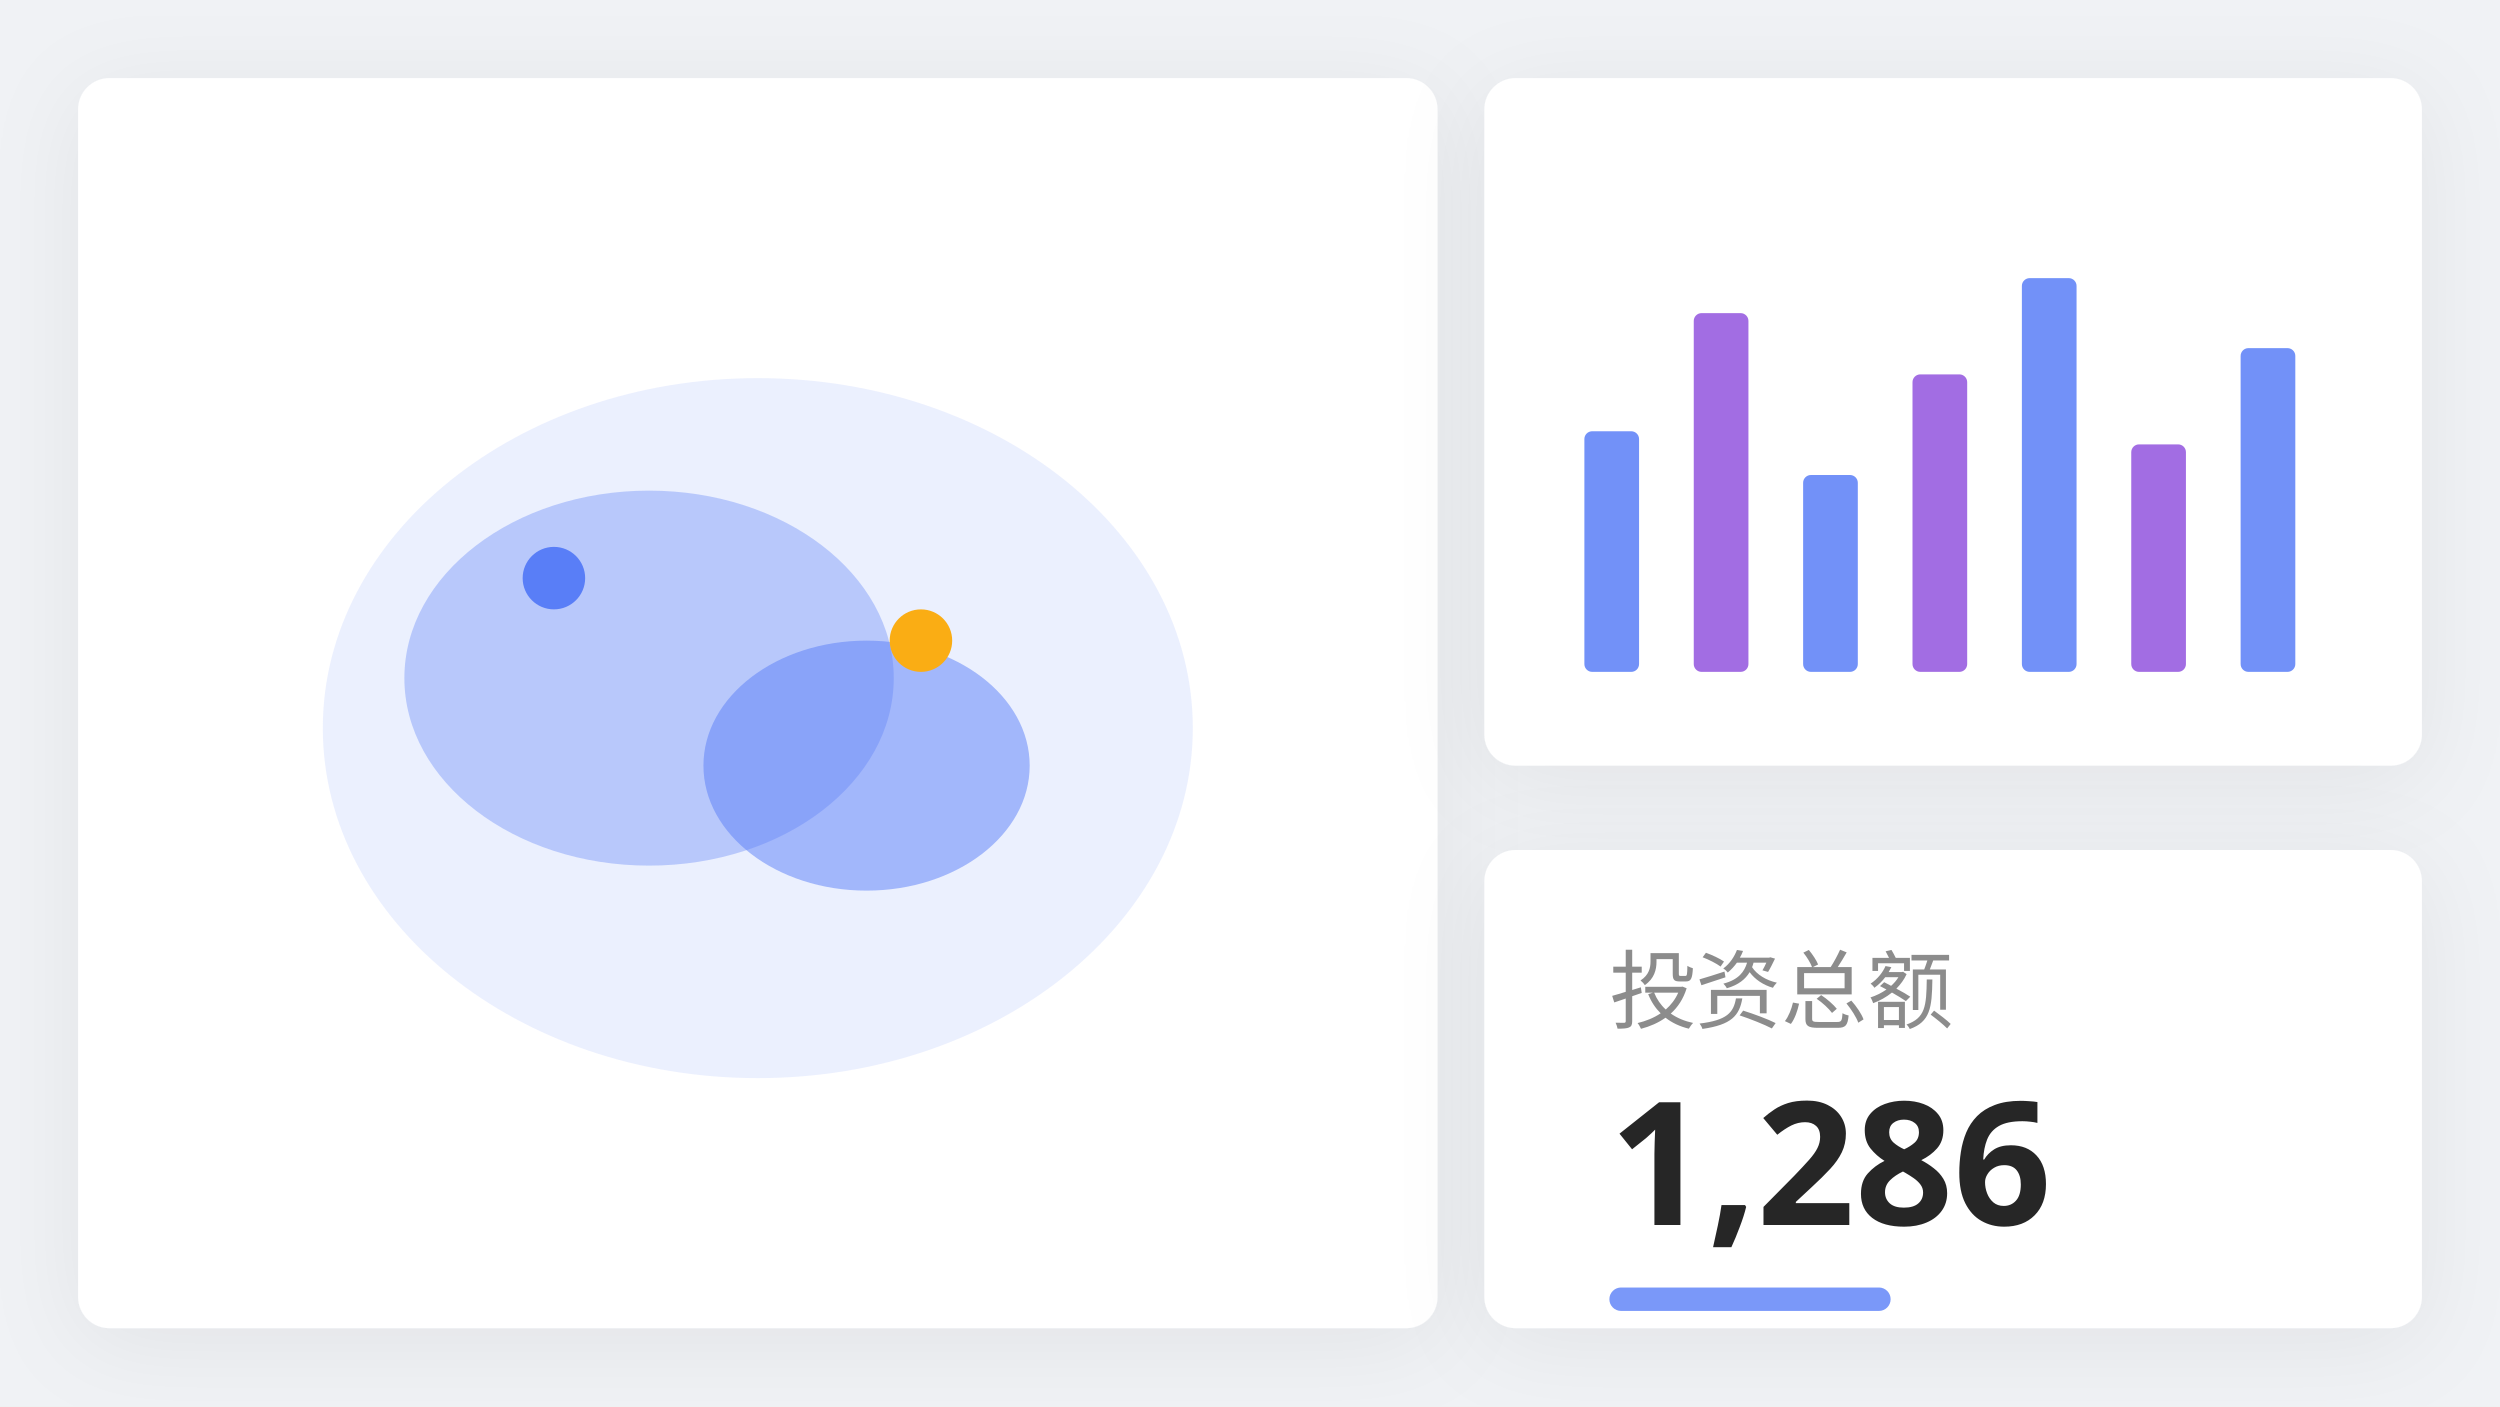
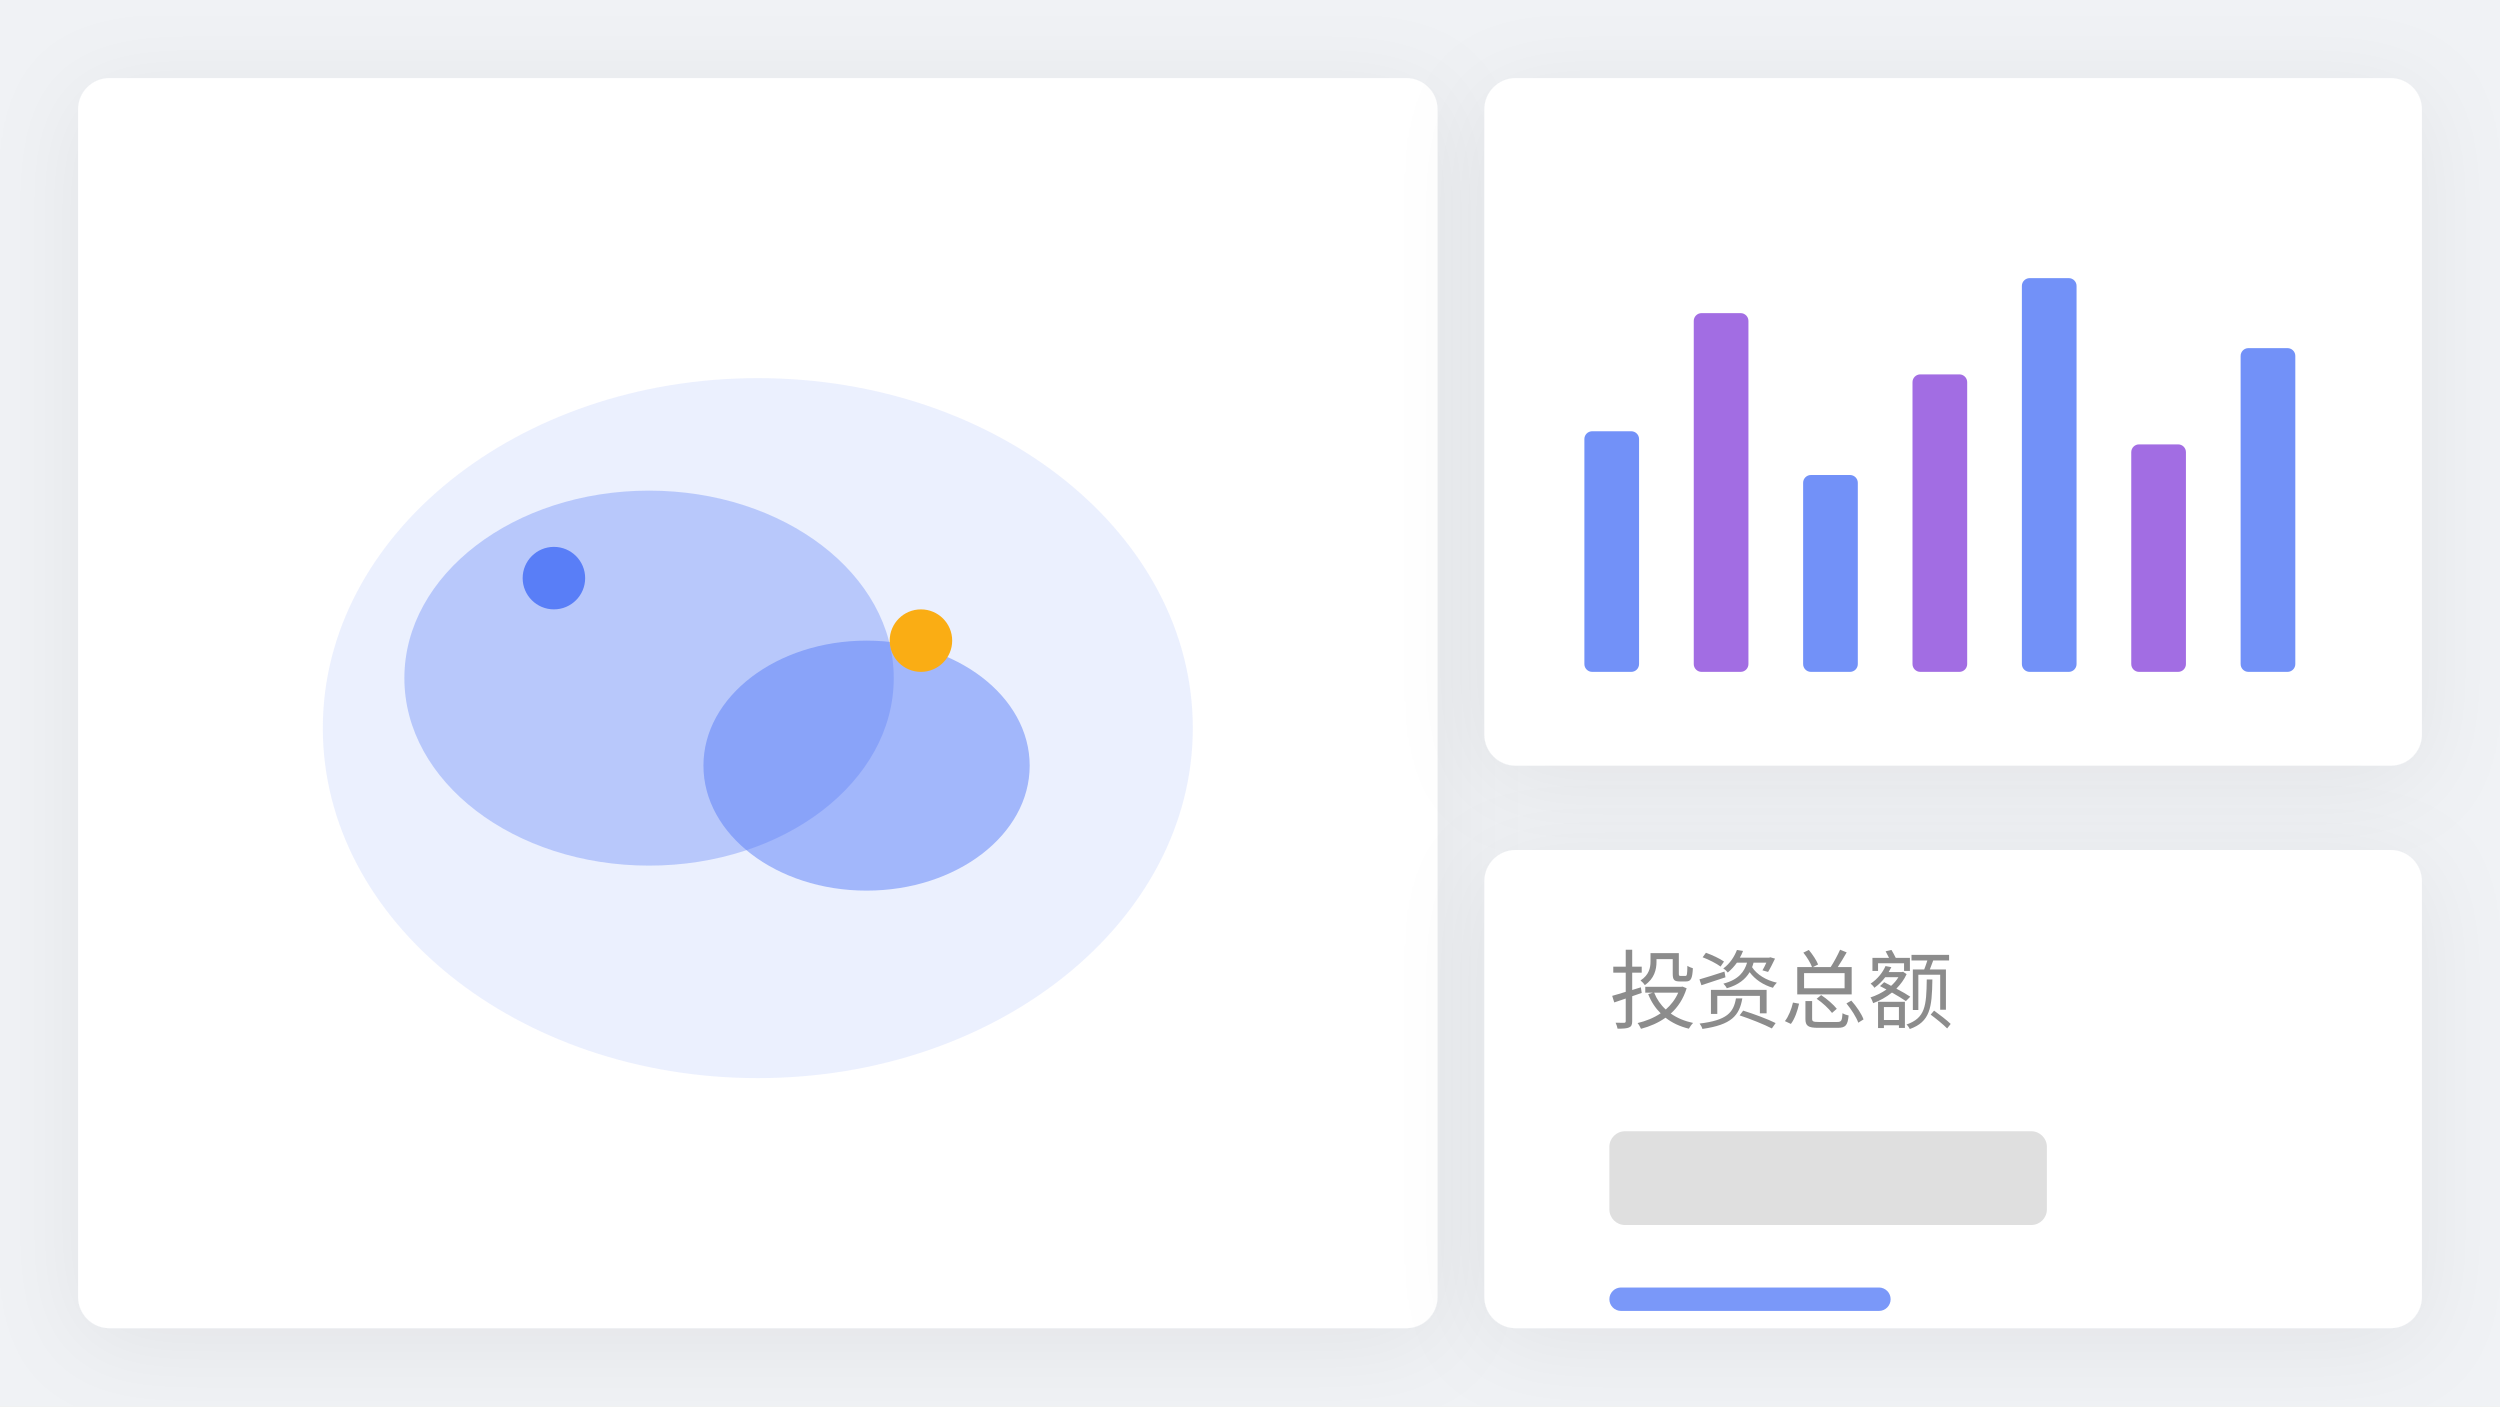
<svg xmlns="http://www.w3.org/2000/svg" width="320" height="180" viewBox="0 0 320 180" preserveAspectRatio="xMidYMid slice">
  <defs>
    <filter id="sh" x="-20%" y="-20%" width="140%" height="140%">
      <feDropShadow dx="0" dy="2" stdDeviation="6" flood-color="#000000" flood-opacity="0.06" />
    </filter>
  </defs>
  <rect width="320" height="180" fill="#f0f2f5" />
  <rect width="320" height="180" fill="url(#g)" opacity="0" />
  <defs>
    <radialGradient id="g" cx="50%" cy="0%" r="60%">
      <stop stop-color="#597ef7" stop-opacity="0.08" />
      <stop offset="1" stop-opacity="0" />
    </radialGradient>
  </defs>
  <rect x="10" y="10" width="174" height="160" rx="4" fill="#ffffff" filter="url(#sh)" />
  <ellipse cx="97" cy="93.2" rx="55.68" ry="44.8" fill="#597ef7" opacity="0.12" />
  <ellipse cx="83.08" cy="86.8" rx="31.32" ry="24" fill="#597ef7" opacity="0.35" />
  <ellipse cx="110.92" cy="98" rx="20.88" ry="16" fill="#597ef7" opacity="0.5" />
  <circle cx="70.9" cy="74" r="4" fill="#597ef7" />
  <circle cx="117.88" cy="82" r="4" fill="#faad14" />
  <rect x="190" y="10" width="120" height="88" rx="4" fill="#ffffff" filter="url(#sh)" />
  <rect x="202.8" y="55.2" width="7" height="30.8" rx="1" fill="#597ef7" opacity="0.85" />
  <rect x="216.8" y="40.08" width="7" height="45.92" rx="1" fill="#9254de" opacity="0.85" />
  <rect x="230.8" y="60.8" width="7" height="25.2" rx="1" fill="#597ef7" opacity="0.85" />
  <rect x="244.8" y="47.92" width="7" height="38.08" rx="1" fill="#9254de" opacity="0.85" />
  <rect x="258.8" y="35.6" width="7" height="50.4" rx="1" fill="#597ef7" opacity="0.85" />
  <rect x="272.8" y="56.88" width="7" height="29.12" rx="1" fill="#9254de" opacity="0.85" />
  <rect x="286.8" y="44.56" width="7" height="41.44" rx="1" fill="#597ef7" opacity="0.85" />
  <rect x="190" y="108.8" width="120" height="61.2" rx="4" fill="#ffffff" filter="url(#sh)" />
  <text x="206" y="130.8" font-family="system-ui,sans-serif" font-size="11" fill="#8c8c8c">投资总额</text>
-   <text x="206" y="156.8" font-family="system-ui,sans-serif" font-size="22" font-weight="600" fill="#262626">1,286</text>
+   <rect x="206" y="144.8" width="56" height="12" rx="2" fill="#d9d9d9" opacity="0.85" />
  <rect x="206" y="164.8" width="36" height="3" rx="1.5" fill="#597ef7" opacity="0.8" />
</svg>
